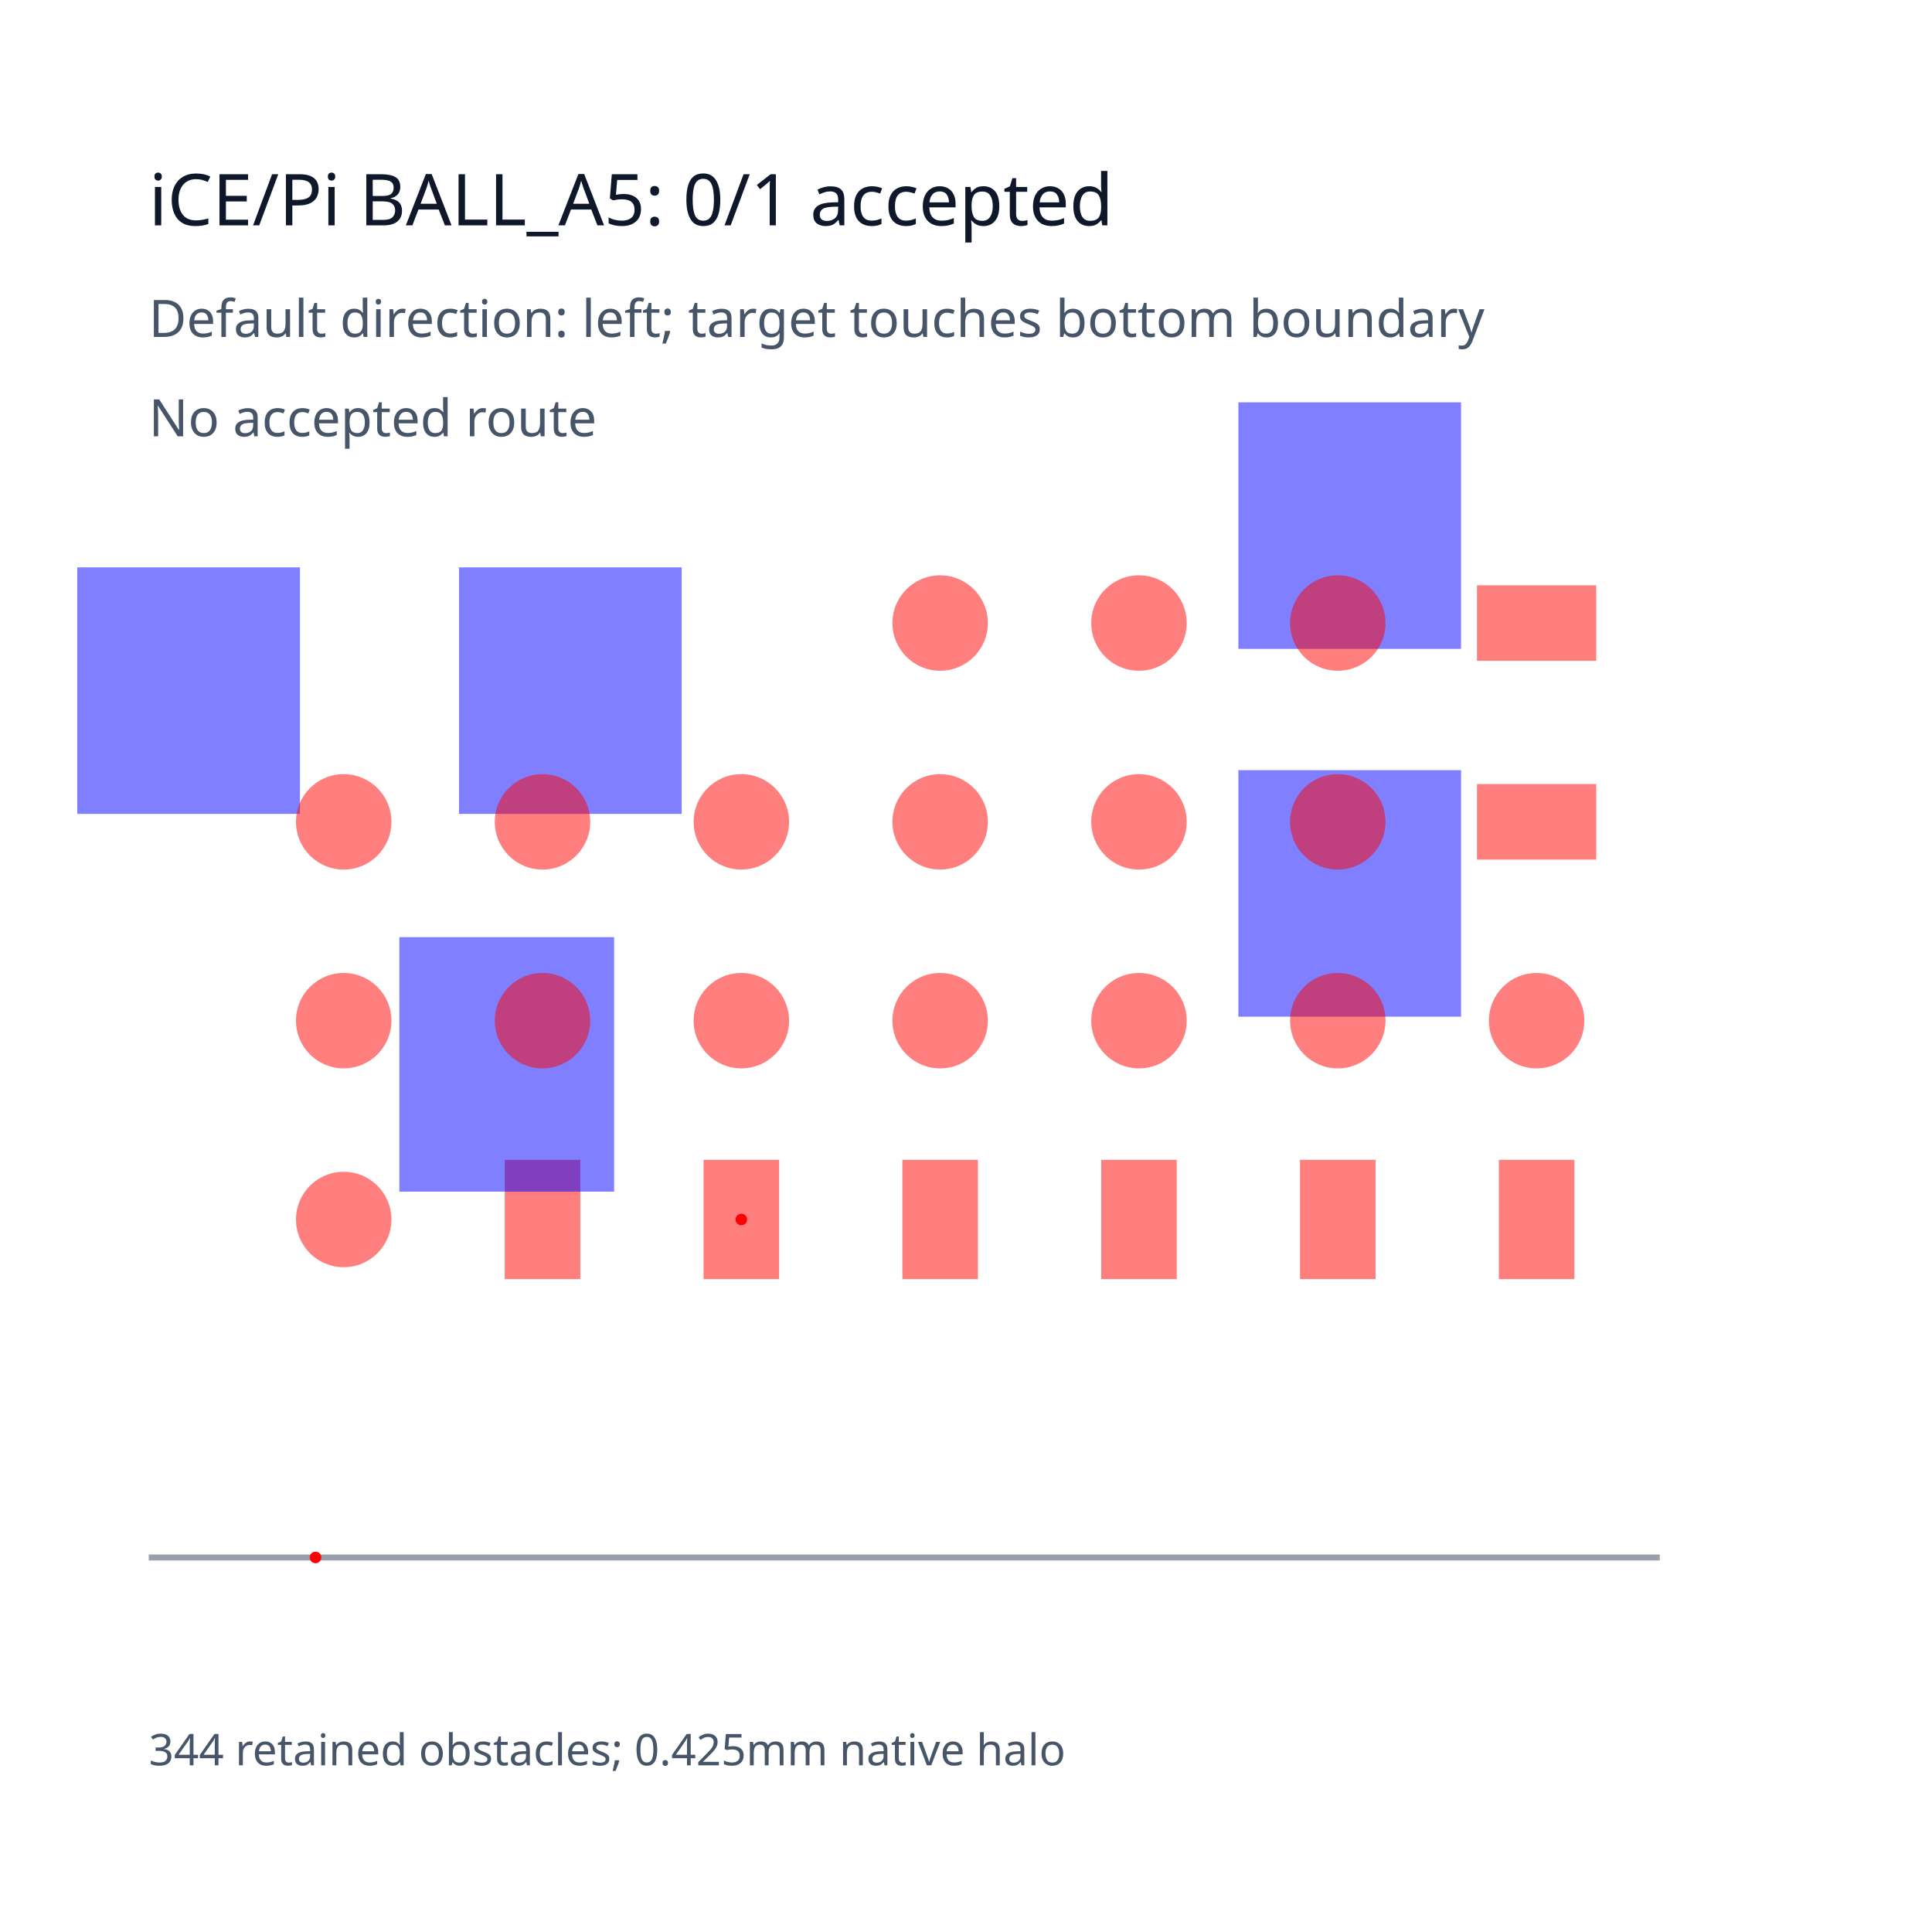
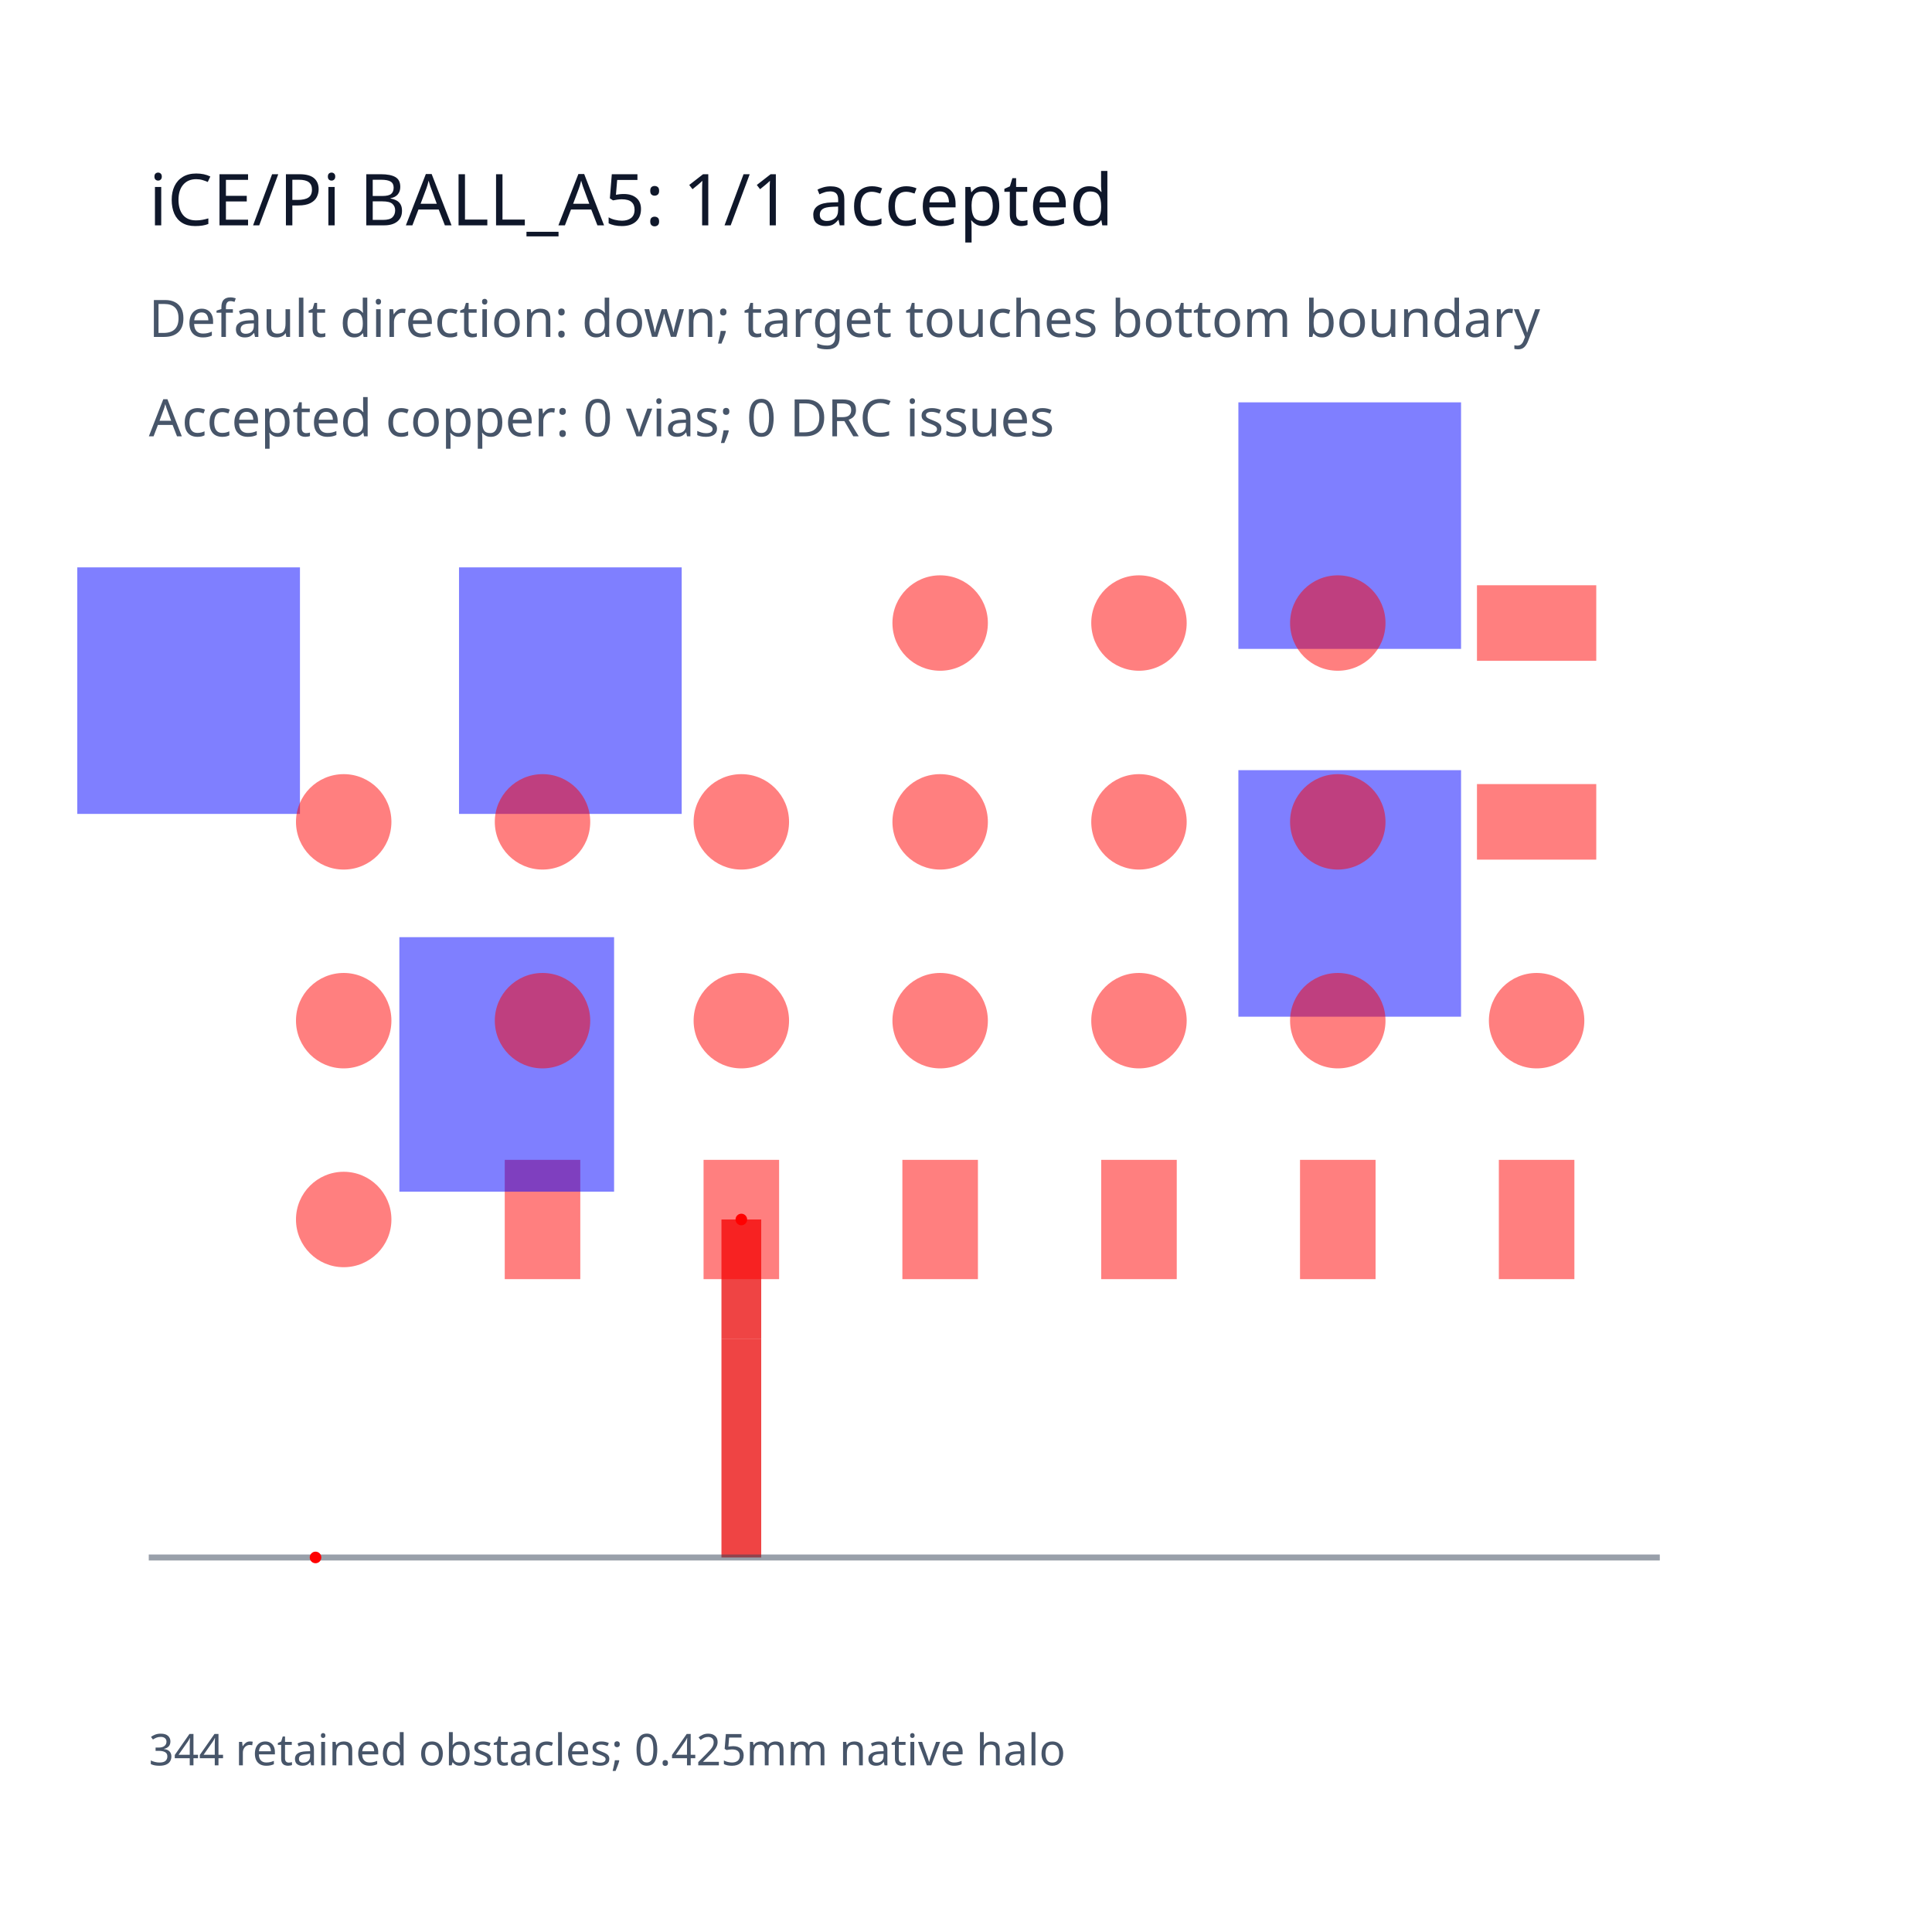
<svg xmlns="http://www.w3.org/2000/svg" width="1000" height="1000" viewBox="0 0 1000 1000">
  <rect width="100%" height="100%" fill="white" />
+   <g>
+     <polyline data-points="2.489999999998758,11.329999999999984 2.489999999998758,11.028999999999984" data-type="line" data-label="" points="383.714,631.208 383.714,693.159" fill="none" stroke="#ef4444" stroke-linejoin="round" stroke-width="20.582" />
+   </g>
+   <g>
+     <polyline data-points="2.489999999998758,11.028999999999984 2.489999999998758,11.028999999999984" data-type="line" data-label="" points="383.714,693.159 383.714,693.159" fill="none" stroke="#ef4444" stroke-linejoin="round" stroke-width="20.582" />
+   </g>
+   <g>
+     <polyline data-points="2.489999999998758,11.028999999999984 2.489999999998758,10.479999999999983" data-type="line" data-label="" points="383.714,693.159 383.714,806.152" fill="none" stroke="#ef4444" stroke-linejoin="round" stroke-width="20.582" />
+   </g>
  <g>
    <polyline data-points="1,10.479999999999983 4.8,10.479999999999983" data-type="line" data-label="Original shared breakout boundary" points="77.047,806.152 859.15,806.152" fill="none" stroke="#334155" stroke-linejoin="round" stroke-width="3.087" stroke-dasharray="0.05 0.05" />
  </g>
  <g>
    <rect data-type="rect" data-label="top" data-x="4.4899999999987585" data-y="11.329999999999984" data-ccw-rotation-degrees="180" x="775.794" y="600.336" width="39.105" height="61.745" fill="rgba(255,0,0,0.5)" stroke="black" stroke-width="0.005" transform="rotate(180 795.3468 631.2081)" />
  </g>
  <g>
    <rect data-type="rect" data-label="top" data-x="3.989999999998758" data-y="11.329999999999984" data-ccw-rotation-degrees="180" x="672.886" y="600.336" width="39.105" height="61.745" fill="rgba(255,0,0,0.5)" stroke="black" stroke-width="0.005" transform="rotate(180 692.4385 631.2081)" />
  </g>
  <g>
    <rect data-type="rect" data-label="top" data-x="3.489999999998758" data-y="11.329999999999984" data-ccw-rotation-degrees="180" x="569.978" y="600.336" width="39.105" height="61.745" fill="rgba(255,0,0,0.5)" stroke="black" stroke-width="0.005" transform="rotate(180 589.5302 631.2081)" />
  </g>
  <g>
    <rect data-type="rect" data-label="top" data-x="2.989999999998758" data-y="11.329999999999984" data-ccw-rotation-degrees="180" x="467.069" y="600.336" width="39.105" height="61.745" fill="rgba(255,0,0,0.5)" stroke="black" stroke-width="0.005" transform="rotate(180 486.6219 631.2081)" />
  </g>
  <g>
    <rect data-type="rect" data-label="top breakout:pcb_breakout_point_0" data-x="2.489999999998758" data-y="11.329999999999984" data-ccw-rotation-degrees="180" x="364.161" y="600.336" width="39.105" height="61.745" fill="rgba(255,0,0,0.5)" stroke="black" stroke-width="0.005" transform="rotate(180 383.7136 631.2081)" />
  </g>
  <g>
    <rect data-type="rect" data-label="top" data-x="1.989999999998758" data-y="11.329999999999984" data-ccw-rotation-degrees="180" x="261.253" y="600.336" width="39.105" height="61.745" fill="rgba(255,0,0,0.5)" stroke="black" stroke-width="0.005" transform="rotate(180 280.8054 631.2081)" />
  </g>
  <g>
    <rect data-type="rect" data-label="top" data-x="4.4899999999987585" data-y="12.329999999999984" data-ccw-rotation-degrees="180" x="764.474" y="405.839" width="61.745" height="39.105" fill="rgba(255,0,0,0.5)" stroke="black" stroke-width="0.005" transform="rotate(180 795.3468 425.3915)" />
  </g>
  <g>
    <rect data-type="rect" data-label="top" data-x="4.4899999999987585" data-y="12.829999999999984" data-ccw-rotation-degrees="180" x="764.474" y="302.931" width="61.745" height="39.105" fill="rgba(255,0,0,0.5)" stroke="black" stroke-width="0.005" transform="rotate(180 795.3468 322.4832)" />
  </g>
  <g>
    <rect data-type="rect" data-label="bottom" data-x="4.019999999998749" data-y="13.074999999999989" x="640.984" y="208.255" width="115.257" height="127.606" fill="rgba(0,0,255,0.5)" stroke="black" stroke-width="0.005" />
  </g>
  <g>
    <rect data-type="rect" data-label="bottom" data-x="1.8999999999987642" data-y="11.719999999999985" x="206.711" y="485.078" width="111.141" height="131.723" fill="rgba(0,0,255,0.5)" stroke="black" stroke-width="0.005" />
  </g>
  <g>
    <rect data-type="rect" data-label="bottom" data-x="1.099999999998762" data-y="12.659999999999982" x="40" y="293.669" width="115.257" height="127.606" fill="rgba(0,0,255,0.5)" stroke="black" stroke-width="0.005" />
  </g>
  <g>
    <rect data-type="rect" data-label="bottom" data-x="2.059999999998762" data-y="12.659999999999982" x="237.584" y="293.669" width="115.257" height="127.606" fill="rgba(0,0,255,0.5)" stroke="black" stroke-width="0.005" />
  </g>
  <g>
    <rect data-type="rect" data-label="bottom" data-x="4.019999999998749" data-y="12.149999999999991" x="640.984" y="398.635" width="115.257" height="127.606" fill="rgba(0,0,255,0.5)" stroke="black" stroke-width="0.005" />
  </g>
  <circle data-type="circle" data-label="" data-x="1.489999999998758" data-y="11.329999999999984" cx="177.897" cy="631.208" r="24.698" fill="rgba(255,0,0,0.5)" stroke="black" stroke-width="0.005" />
  <circle data-type="circle" data-label="" data-x="4.4899999999987585" data-y="11.829999999999984" cx="795.347" cy="528.3" r="24.698" fill="rgba(255,0,0,0.5)" stroke="black" stroke-width="0.005" />
  <circle data-type="circle" data-label="" data-x="3.989999999998758" data-y="11.829999999999984" cx="692.438" cy="528.3" r="24.698" fill="rgba(255,0,0,0.5)" stroke="black" stroke-width="0.005" />
  <circle data-type="circle" data-label="" data-x="3.489999999998758" data-y="11.829999999999984" cx="589.53" cy="528.3" r="24.698" fill="rgba(255,0,0,0.5)" stroke="black" stroke-width="0.005" />
  <circle data-type="circle" data-label="" data-x="2.989999999998758" data-y="11.829999999999984" cx="486.622" cy="528.3" r="24.698" fill="rgba(255,0,0,0.5)" stroke="black" stroke-width="0.005" />
  <circle data-type="circle" data-label="" data-x="2.489999999998758" data-y="11.829999999999984" cx="383.714" cy="528.3" r="24.698" fill="rgba(255,0,0,0.5)" stroke="black" stroke-width="0.005" />
  <circle data-type="circle" data-label="" data-x="1.989999999998758" data-y="11.829999999999984" cx="280.805" cy="528.3" r="24.698" fill="rgba(255,0,0,0.5)" stroke="black" stroke-width="0.005" />
  <circle data-type="circle" data-label="" data-x="1.489999999998758" data-y="11.829999999999984" cx="177.897" cy="528.3" r="24.698" fill="rgba(255,0,0,0.5)" stroke="black" stroke-width="0.005" />
  <circle data-type="circle" data-label="" data-x="3.989999999998758" data-y="12.329999999999984" cx="692.438" cy="425.391" r="24.698" fill="rgba(255,0,0,0.5)" stroke="black" stroke-width="0.005" />
  <circle data-type="circle" data-label="" data-x="3.489999999998758" data-y="12.329999999999984" cx="589.53" cy="425.391" r="24.698" fill="rgba(255,0,0,0.5)" stroke="black" stroke-width="0.005" />
  <circle data-type="circle" data-label="" data-x="2.9899999999987585" data-y="12.329999999999984" cx="486.622" cy="425.391" r="24.698" fill="rgba(255,0,0,0.5)" stroke="black" stroke-width="0.005" />
  <circle data-type="circle" data-label="" data-x="2.4899999999987585" data-y="12.329999999999984" cx="383.714" cy="425.391" r="24.698" fill="rgba(255,0,0,0.5)" stroke="black" stroke-width="0.005" />
  <circle data-type="circle" data-label="" data-x="1.9899999999987583" data-y="12.329999999999984" cx="280.805" cy="425.391" r="24.698" fill="rgba(255,0,0,0.5)" stroke="black" stroke-width="0.005" />
  <circle data-type="circle" data-label="" data-x="1.4899999999987583" data-y="12.329999999999984" cx="177.897" cy="425.391" r="24.698" fill="rgba(255,0,0,0.5)" stroke="black" stroke-width="0.005" />
  <circle data-type="circle" data-label="" data-x="3.9899999999987585" data-y="12.829999999999984" cx="692.438" cy="322.483" r="24.698" fill="rgba(255,0,0,0.5)" stroke="black" stroke-width="0.005" />
  <circle data-type="circle" data-label="" data-x="3.4899999999987585" data-y="12.829999999999984" cx="589.53" cy="322.483" r="24.698" fill="rgba(255,0,0,0.5)" stroke="black" stroke-width="0.005" />
  <circle data-type="circle" data-label="" data-x="2.9899999999987585" data-y="12.829999999999984" cx="486.622" cy="322.483" r="24.698" fill="rgba(255,0,0,0.5)" stroke="black" stroke-width="0.005" />
-   <text data-type="text" data-label="iCE/Pi BALL_A5: 0/1 accepted" data-x="1" data-y="13.899999999999999" x="77.047" y="102.26" fill="#0f172a" font-size="37.047" font-family="sans-serif" text-anchor="start" dominant-baseline="central">iCE/Pi BALL_A5: 0/1 accepted</text>
-   <text data-type="text" data-label="Default direction: left; target touches bottom boundary" data-x="1" data-y="13.6" x="77.047" y="164.004" fill="#475569" font-size="26.756" font-family="sans-serif" text-anchor="start" dominant-baseline="central">Default direction: left; target touches bottom boundary</text>
-   <text data-type="text" data-label="No accepted route" data-x="1" data-y="13.35" x="77.047" y="215.459" fill="#475569" font-size="26.756" font-family="sans-serif" text-anchor="start" dominant-baseline="central">No accepted route</text>
+   <text data-type="text" data-label="iCE/Pi BALL_A5: 1/1 accepted" data-x="1" data-y="13.899999999999999" x="77.047" y="102.26" fill="#0f172a" font-size="37.047" font-family="sans-serif" text-anchor="start" dominant-baseline="central">iCE/Pi BALL_A5: 1/1 accepted</text>
+   <text data-type="text" data-label="Default direction: down; target touches bottom boundary" data-x="1" data-y="13.6" x="77.047" y="164.004" fill="#475569" font-size="26.756" font-family="sans-serif" text-anchor="start" dominant-baseline="central">Default direction: down; target touches bottom boundary</text>
+   <text data-type="text" data-label="Accepted copper: 0 vias; 0 DRC issues" data-x="1" data-y="13.35" x="77.047" y="215.459" fill="#475569" font-size="26.756" font-family="sans-serif" text-anchor="start" dominant-baseline="central">Accepted copper: 0 vias; 0 DRC issues</text>
  <text data-type="text" data-label="344 retained obstacles; 0.425mm native halo" data-x="1" data-y="10" x="77.047" y="904.944" fill="#475569" font-size="22.64" font-family="sans-serif" text-anchor="start" dominant-baseline="central">344 retained obstacles; 0.425mm native halo</text>
  <g>
    <circle data-type="point" data-label="breakout:pcb_breakout_point_0 breakout:pcb_breakout_point_0 top" data-x="2.489999999998758" data-y="11.329999999999984" cx="383.714" cy="631.208" r="3" fill="hsl(0, 100%, 50%)" />
  </g>
  <g>
    <circle data-type="point" data-label="breakout:pcb_breakout_point_0 breakout:pcb_breakout_point_0 bottom" data-x="1.4191666666654248" data-y="10.480099999999982" cx="163.318" cy="806.132" r="3" fill="hsl(0, 100%, 50%)" />
  </g>
  <g id="crosshair" style="display: none">
    <line id="crosshair-h" y1="0" y2="1000" stroke="#666" stroke-width="0.5" />
    <line id="crosshair-v" x1="0" x2="1000" stroke="#666" stroke-width="0.5" />
    <text id="coordinates" font-family="monospace" font-size="12" fill="#666" />
  </g>
</svg>
